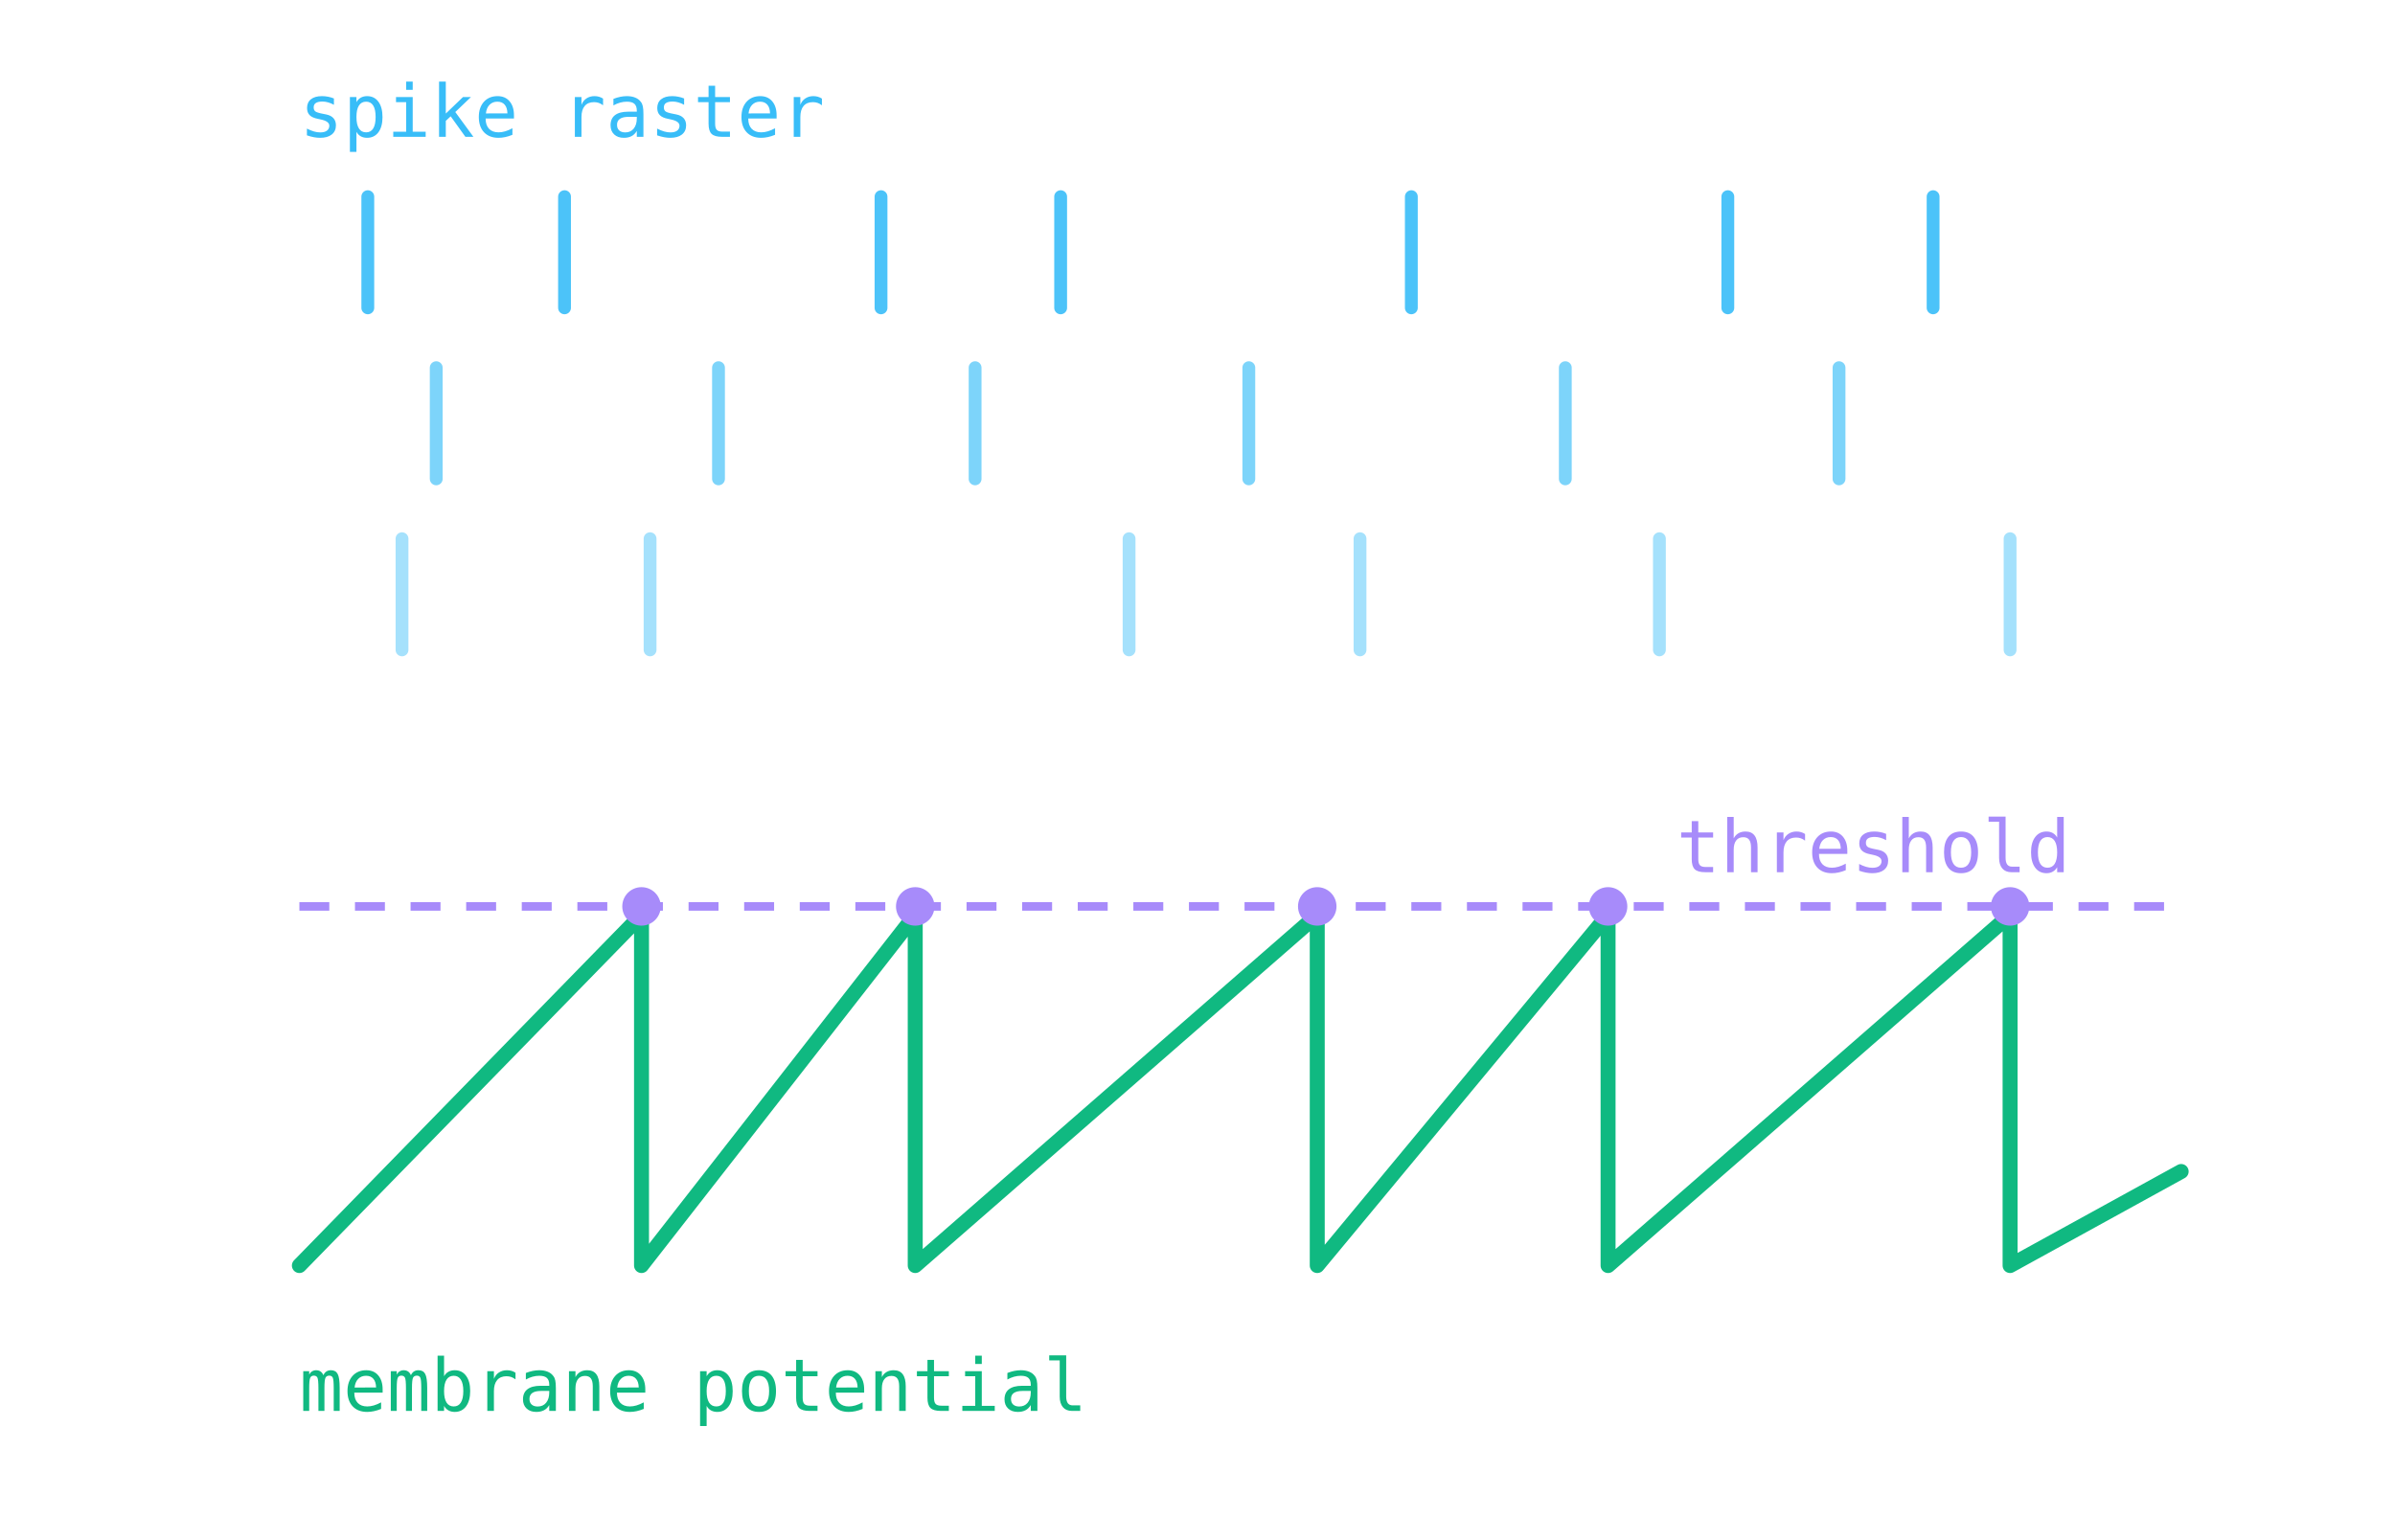
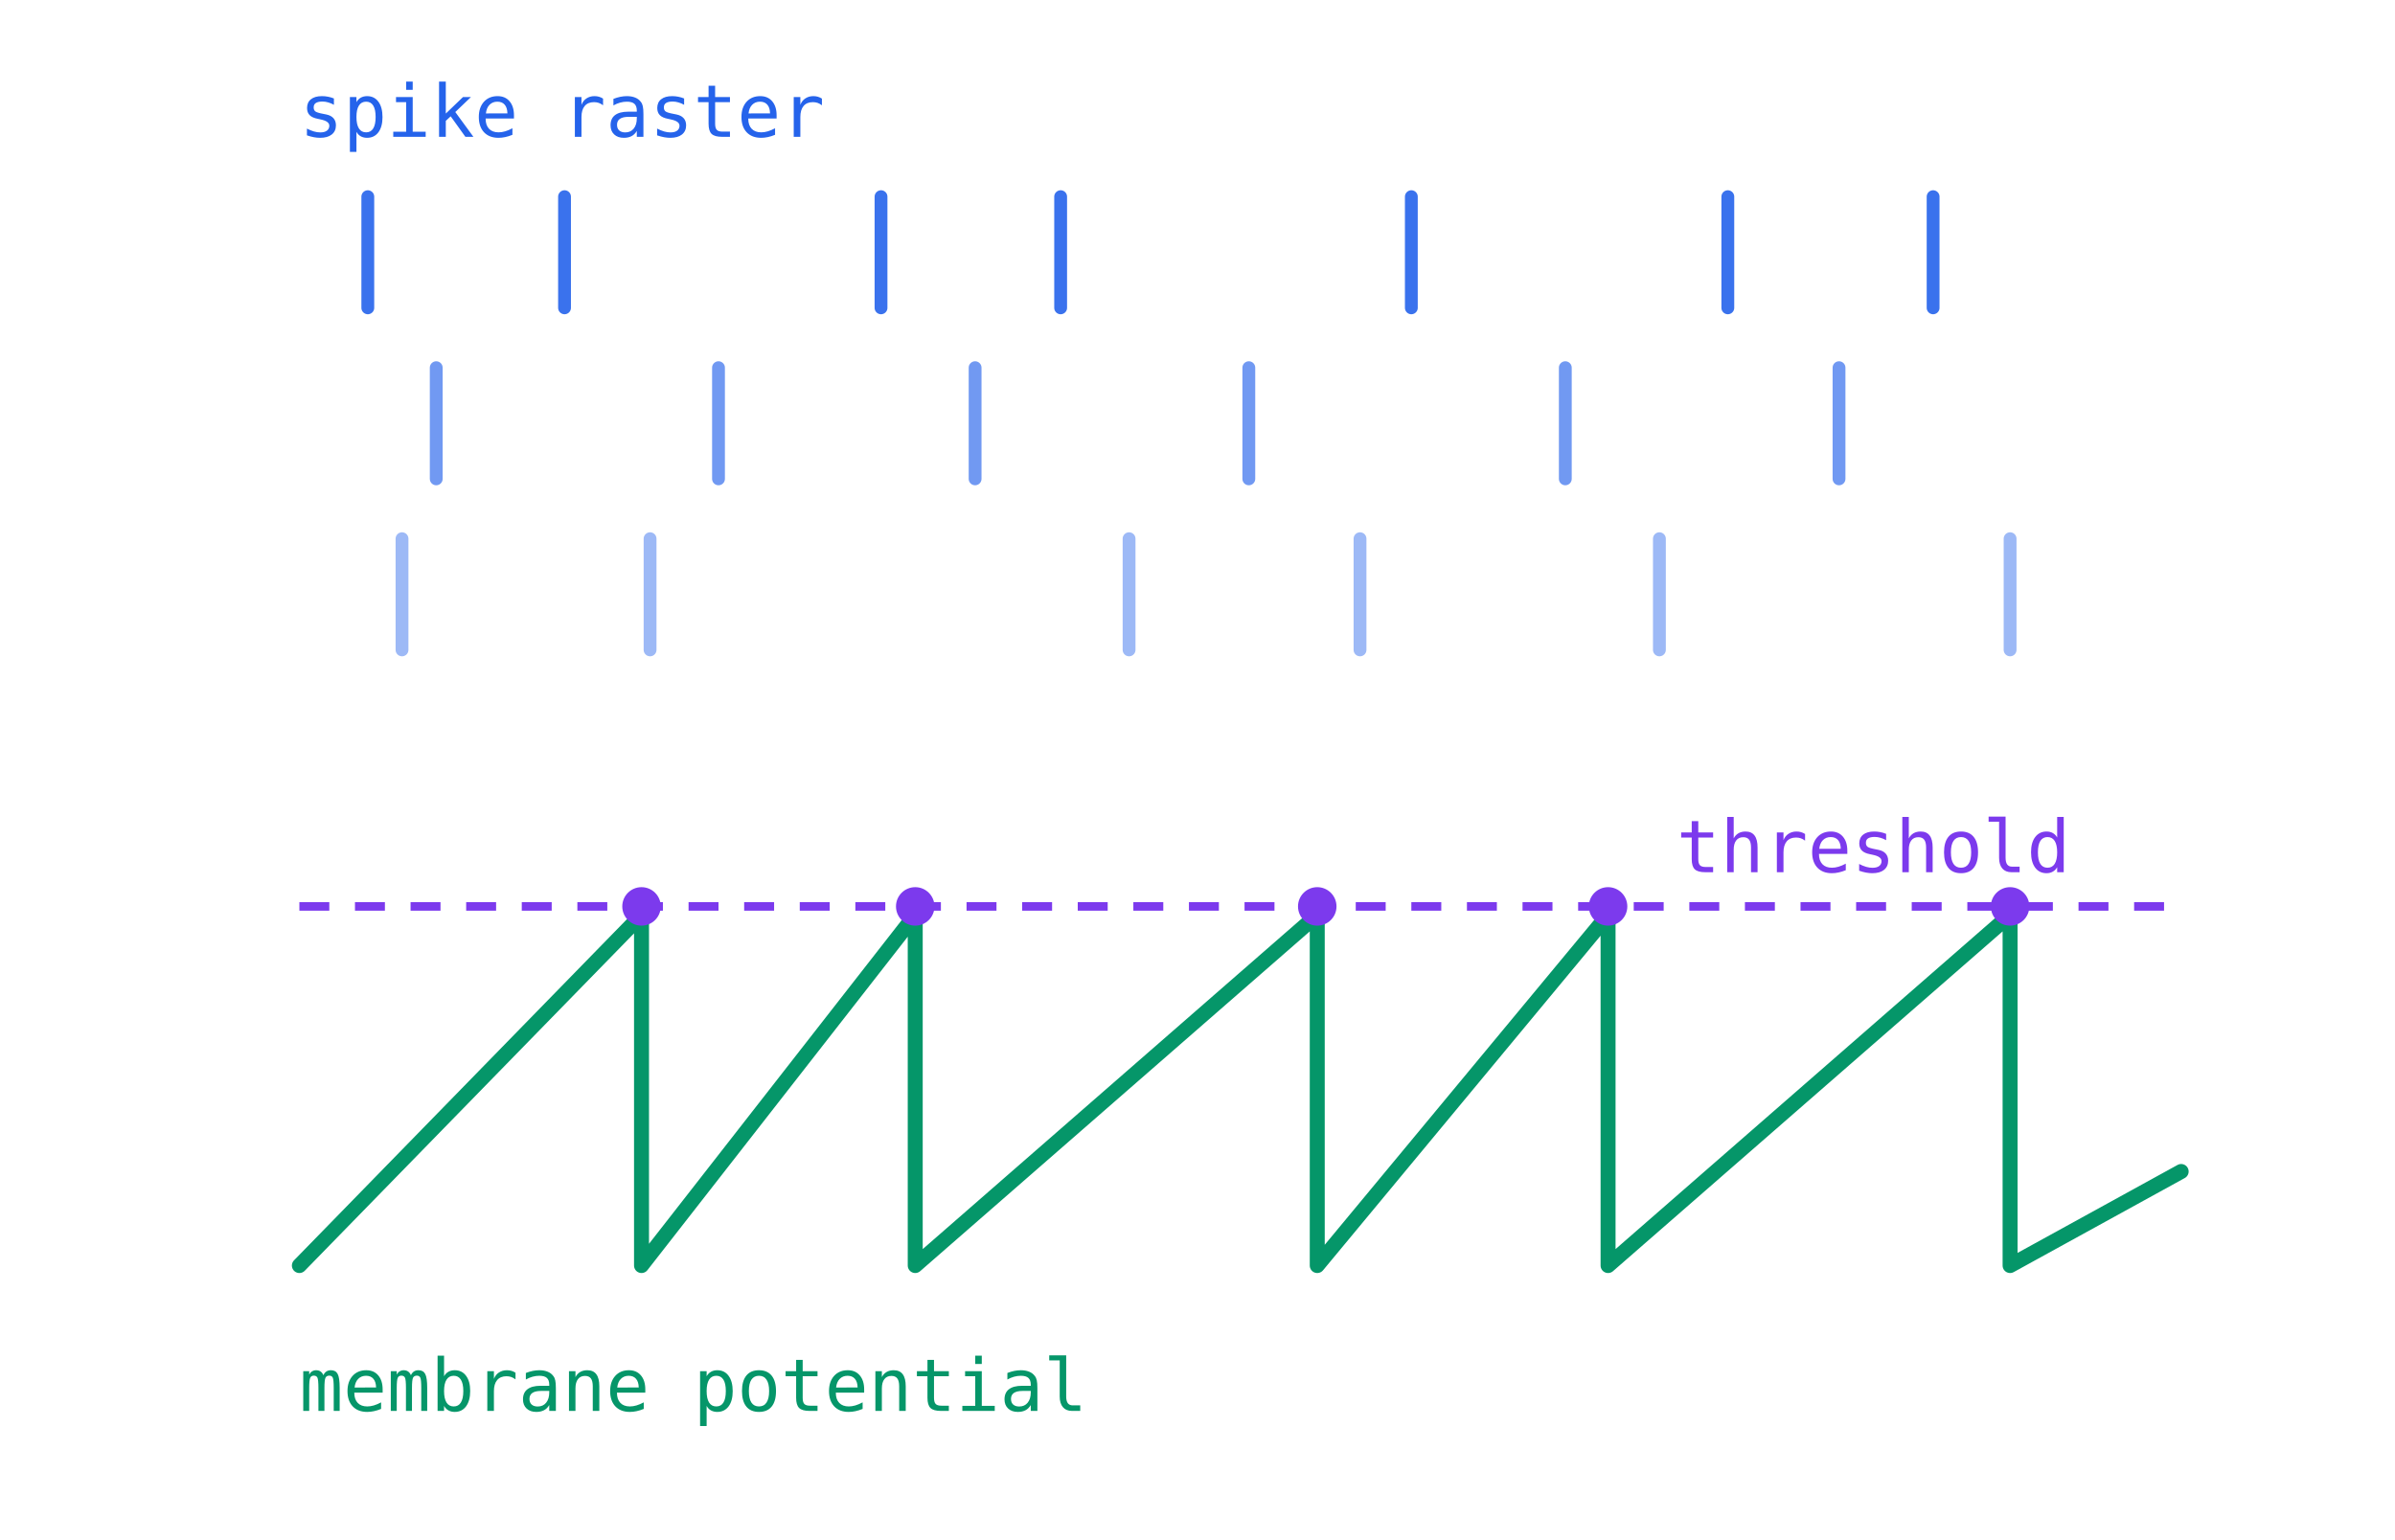
<svg xmlns="http://www.w3.org/2000/svg" viewBox="0 0 560 360" width="560" height="360" role="img" aria-label="A spike raster above a membrane-potential trace that integrates to threshold and resets">
-   <g stroke="#38bdf8" stroke-width="3" stroke-linecap="round">
+   <g stroke="#2563eb" stroke-width="3" stroke-linecap="round">
    <g opacity=".9">
      <line x1="86" y1="46" x2="86" y2="72" />
      <line x1="132" y1="46" x2="132" y2="72" />
      <line x1="206" y1="46" x2="206" y2="72" />
      <line x1="248" y1="46" x2="248" y2="72" />
      <line x1="330" y1="46" x2="330" y2="72" />
      <line x1="404" y1="46" x2="404" y2="72" />
      <line x1="452" y1="46" x2="452" y2="72" />
    </g>
    <g opacity=".65">
      <line x1="102" y1="86" x2="102" y2="112" />
      <line x1="168" y1="86" x2="168" y2="112" />
      <line x1="228" y1="86" x2="228" y2="112" />
      <line x1="292" y1="86" x2="292" y2="112" />
      <line x1="366" y1="86" x2="366" y2="112" />
      <line x1="430" y1="86" x2="430" y2="112" />
    </g>
    <g opacity=".45">
      <line x1="94" y1="126" x2="94" y2="152" />
      <line x1="152" y1="126" x2="152" y2="152" />
      <line x1="264" y1="126" x2="264" y2="152" />
      <line x1="318" y1="126" x2="318" y2="152" />
      <line x1="388" y1="126" x2="388" y2="152" />
      <line x1="470" y1="126" x2="470" y2="152" />
    </g>
  </g>
-   <line x1="70" y1="212" x2="510" y2="212" stroke="#a78bfa" stroke-width="2" stroke-dasharray="7 6" />
-   <path d="M70 296 L150 214 L150 296 L214 214 L214 296 L308 214 L308 296 L376 214 L376 296 L470 214 L470 296 L510 274" fill="none" stroke="#10b981" stroke-width="3.5" stroke-linejoin="round" stroke-linecap="round" />
-   <g fill="#a78bfa">
+   <line x1="70" y1="212" x2="510" y2="212" stroke="#7c3aed" stroke-width="2" stroke-dasharray="7 6" />
+   <path d="M70 296 L150 214 L150 296 L214 214 L214 296 L308 214 L308 296 L376 214 L376 296 L470 214 L470 296 L510 274" fill="none" stroke="#059669" stroke-width="3.5" stroke-linejoin="round" stroke-linecap="round" />
+   <g fill="#7c3aed">
    <circle cx="150" cy="212" r="4.5" />
    <circle cx="214" cy="212" r="4.5" />
    <circle cx="308" cy="212" r="4.5" />
    <circle cx="376" cy="212" r="4.5" />
    <circle cx="470" cy="212" r="4.5" />
  </g>
  <g font-family="ui-monospace, SFMono-Regular, Menlo, Consolas, monospace" font-size="17">
-     <text x="70" y="32" fill="#38bdf8">spike raster</text>
-     <text x="392" y="204" fill="#a78bfa">threshold</text>
-     <text x="70" y="330" fill="#10b981">membrane potential</text>
+     <text x="70" y="32" fill="#2563eb">spike raster</text>
+     <text x="392" y="204" fill="#7c3aed">threshold</text>
+     <text x="70" y="330" fill="#059669">membrane potential</text>
  </g>
</svg>
